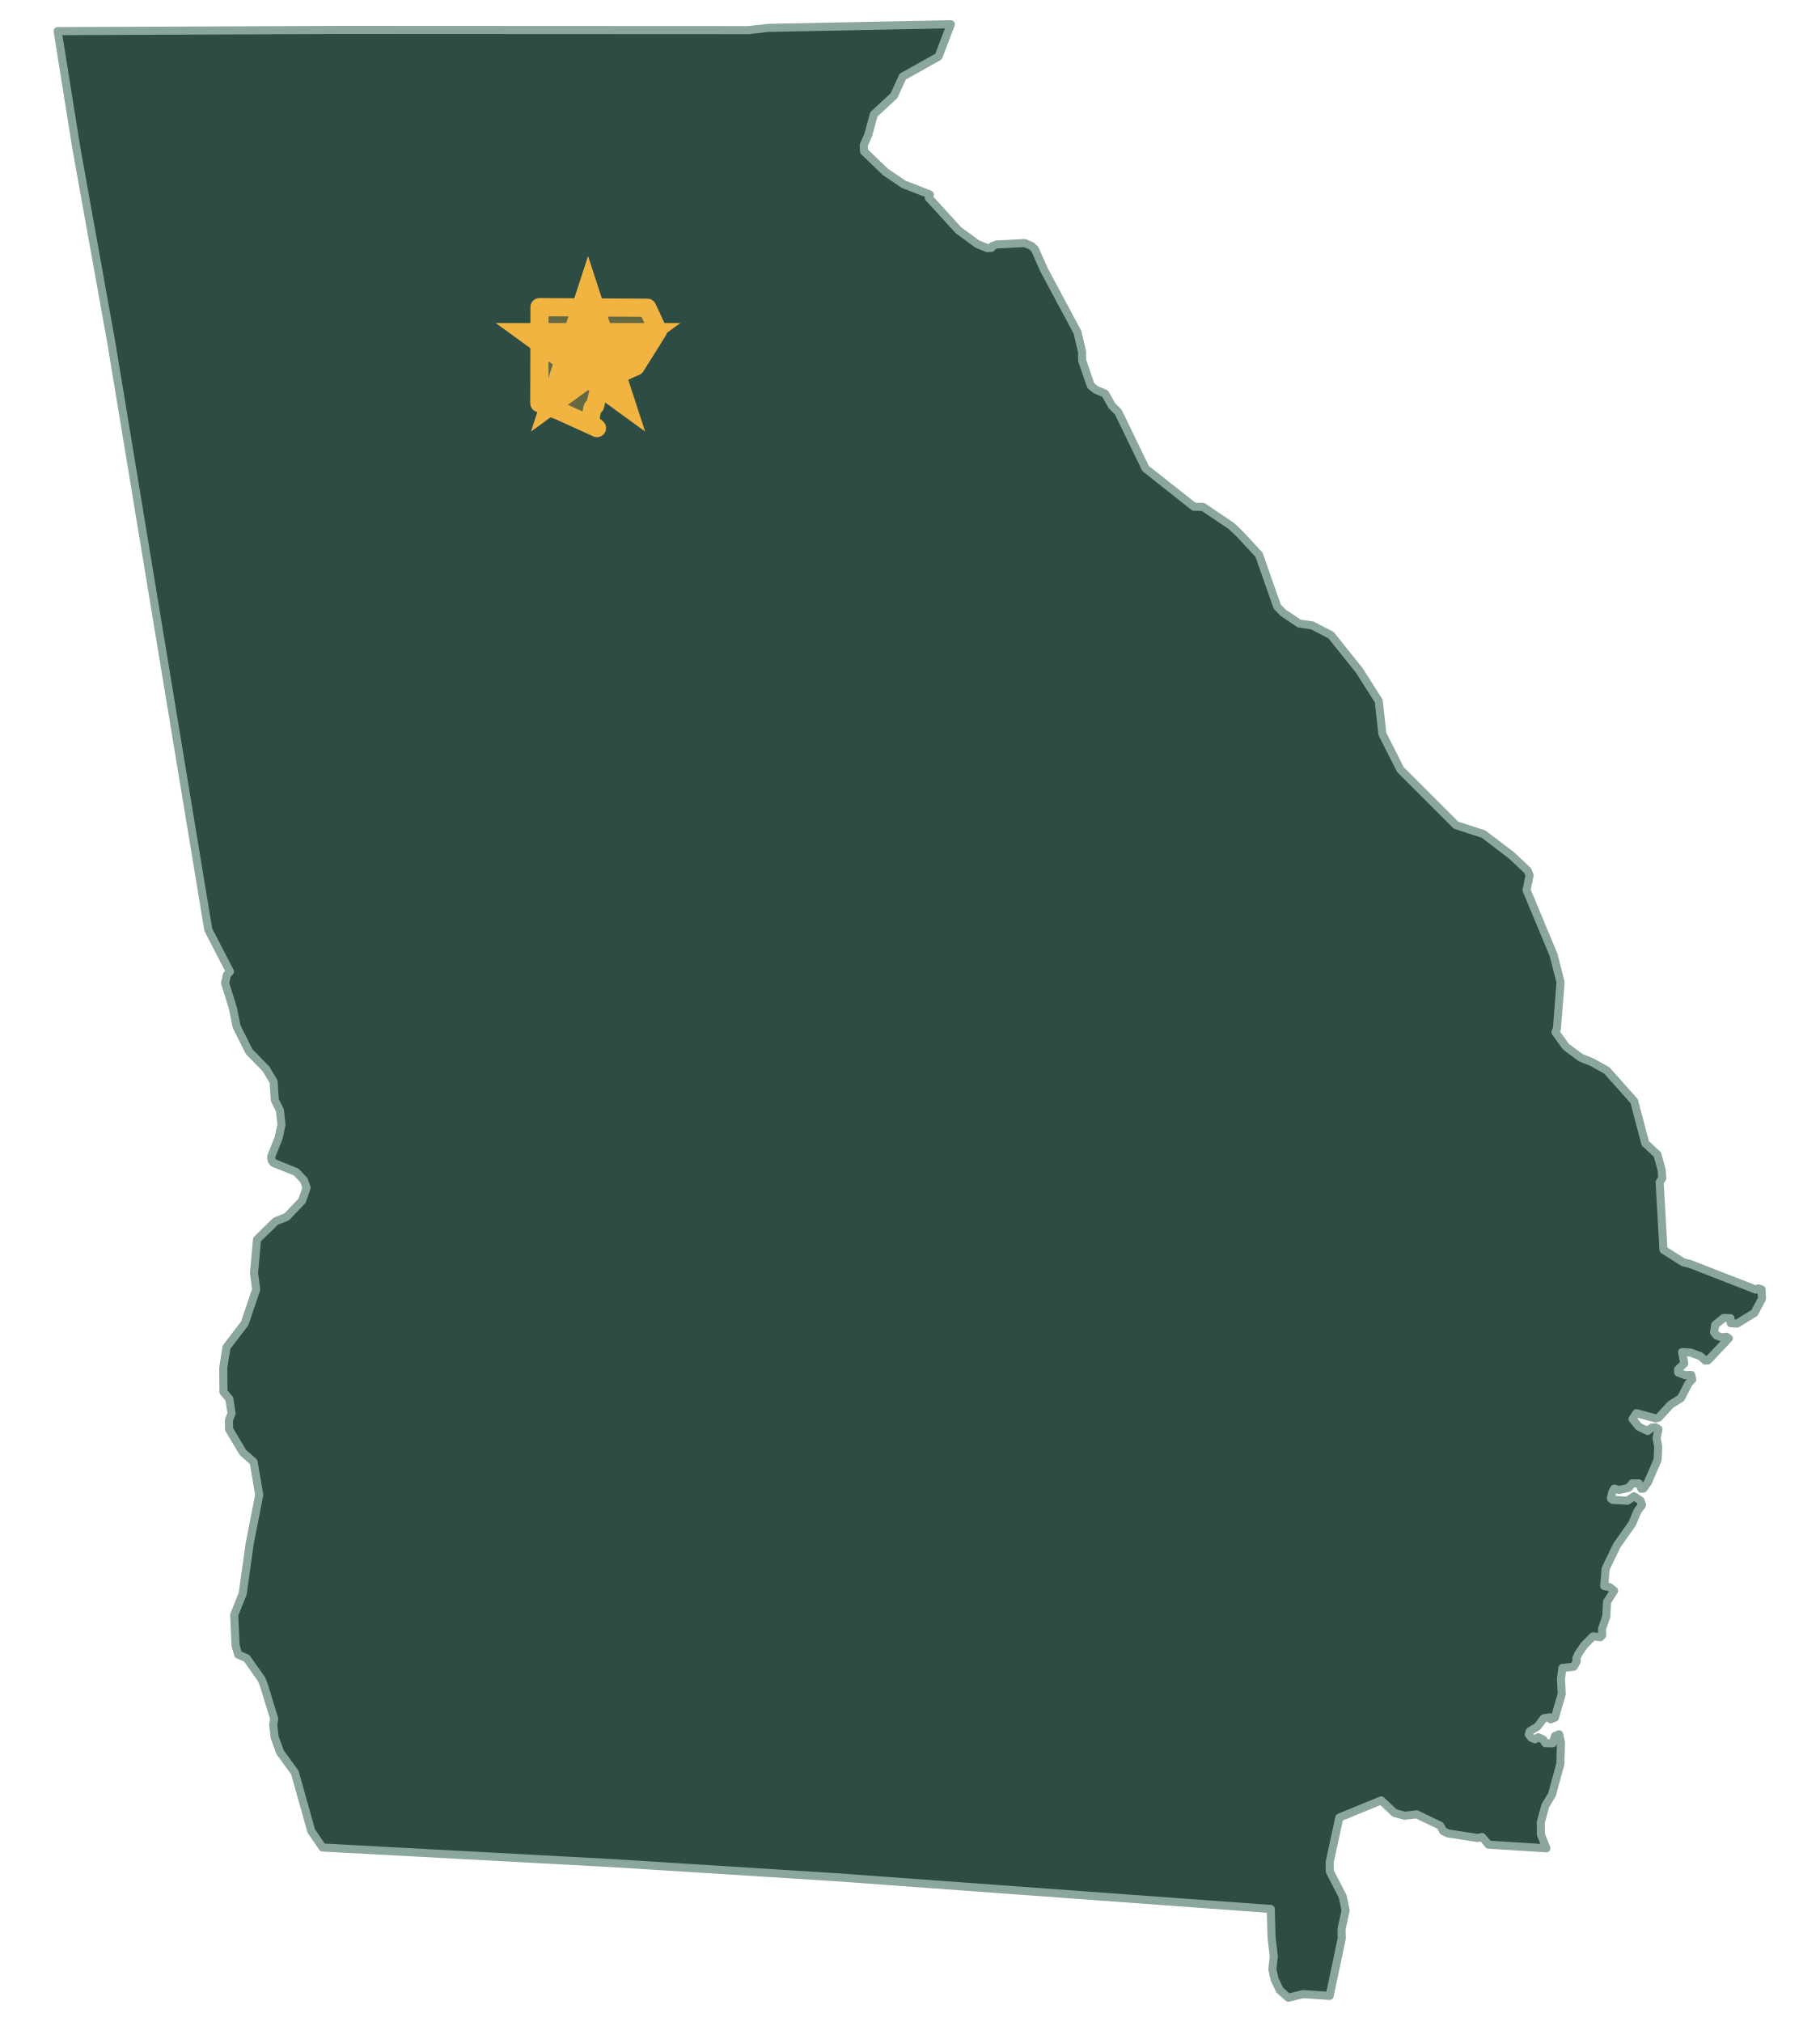
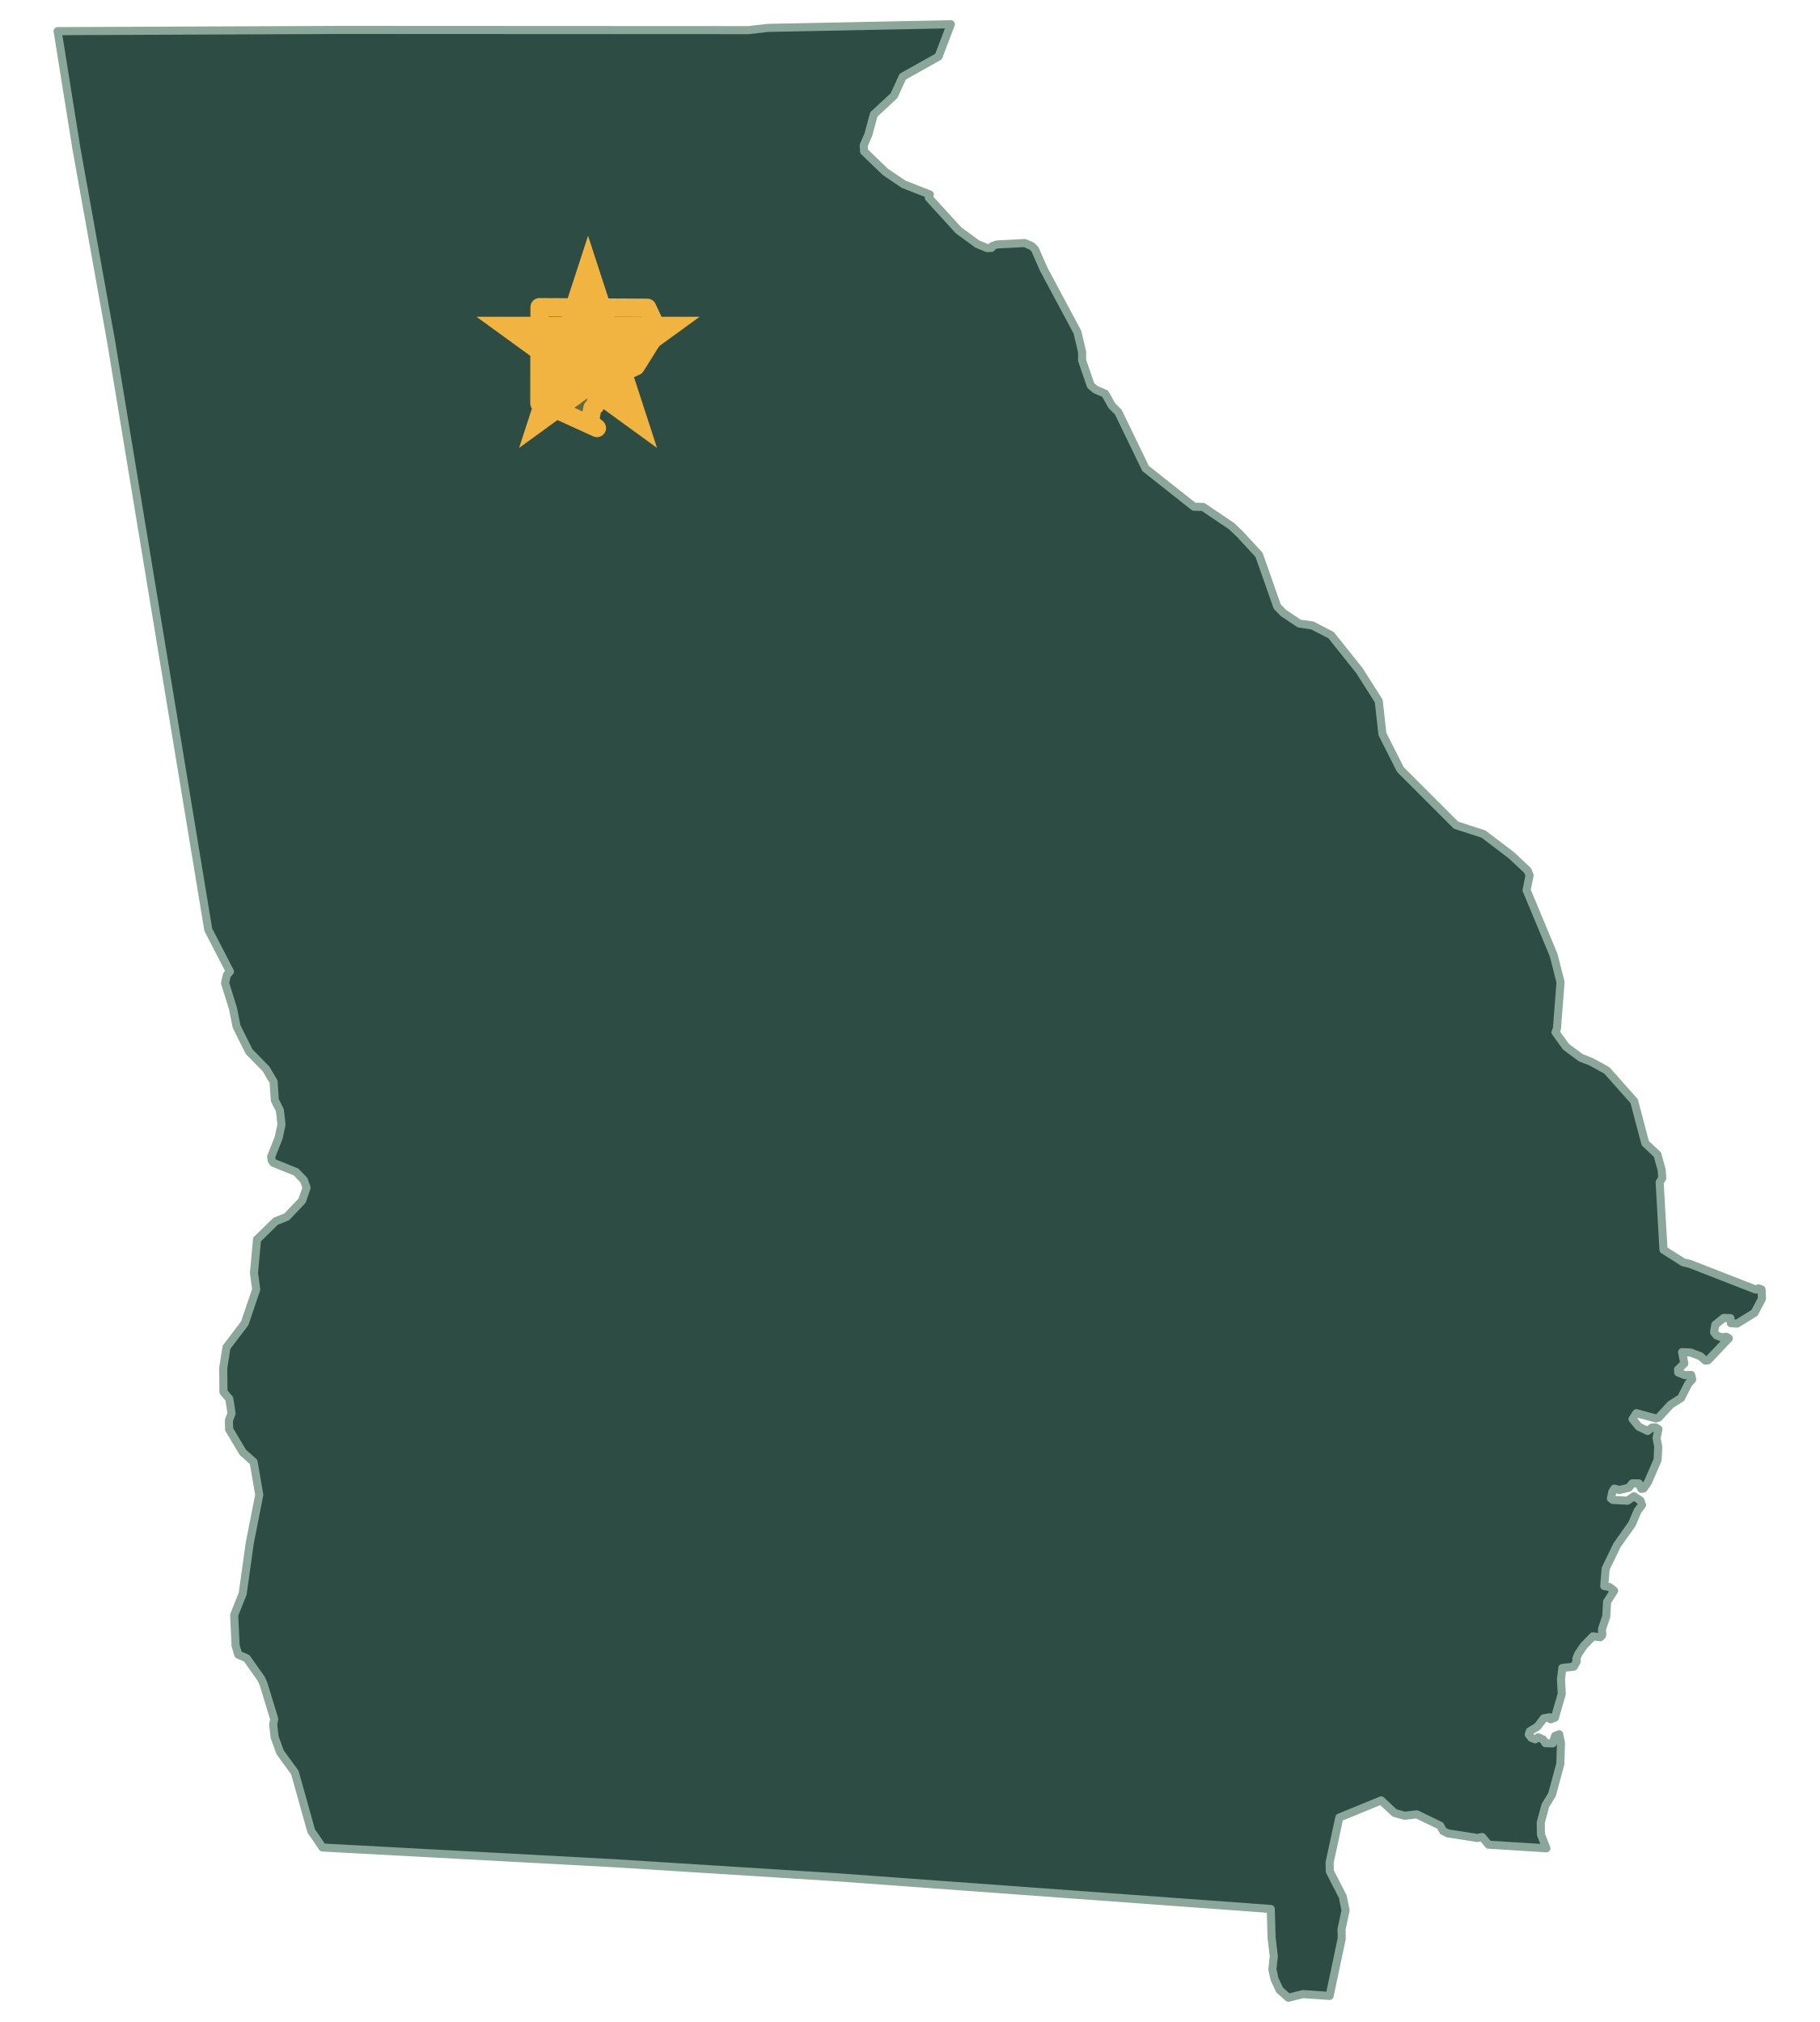
<svg xmlns="http://www.w3.org/2000/svg" viewBox="0 0 900 1000" role="img" aria-label="Forsyth County within Georgia">
  <path d="M169.1 14.8 L370.2 14.9 L379.7 13.8 L470.2 12.0 L464.1 28.0 L446.4 37.9 L442.1 47.3 L432.1 56.6 L429.4 66.6 L427.1 71.9 L427.3 74.9 L437.8 85.0 L446.8 91.1 L459.8 96.2 L459.3 97.8 L474.0 113.9 L483.3 120.7 L488.2 122.7 L490.3 122.6 L490.7 121.7 L493.0 120.9 L506.7 120.2 L510.2 121.7 L511.8 123.3 L516.2 133.3 L532.8 164.3 L535.1 174.0 L535.1 178.2 L539.4 190.7 L541.8 192.7 L546.5 194.7 L549.8 200.6 L553.0 203.8 L566.5 231.7 L590.4 250.6 L594.9 250.7 L609.0 260.2 L613.0 264.0 L622.6 274.4 L631.6 300.0 L634.6 303.1 L642.5 308.4 L648.9 309.3 L658.2 314.1 L672.2 331.6 L681.8 346.7 L683.6 363.0 L692.5 380.6 L720.0 408.1 L733.6 412.5 L747.4 423.0 L755.4 430.5 L756.4 432.9 L754.9 440.2 L768.3 472.4 L771.7 485.8 L769.9 508.8 L769.2 510.5 L774.4 517.7 L781.7 523.1 L787.0 525.2 L794.6 529.4 L808.1 544.6 L813.6 565.4 L819.6 571.0 L821.7 578.6 L822.0 582.7 L820.7 584.7 L822.6 618.1 L832.4 624.3 L835.7 625.1 L868.3 637.8 L869.5 637.2 L871.1 637.7 L871.3 642.3 L867.6 649.3 L859.0 654.6 L855.9 654.4 L855.7 651.9 L852.4 651.8 L848.2 655.2 L847.6 658.9 L848.9 660.5 L851.4 661.4 L853.7 661.1 L854.9 661.9 L844.6 672.8 L843.3 672.9 L840.8 670.7 L836.0 668.9 L831.8 668.7 L832.9 674.3 L829.8 677.3 L829.9 678.8 L833.2 680.1 L836.3 680.0 L836.8 682.2 L834.9 684.3 L831.3 691.4 L826.1 694.7 L820.2 701.1 L818.8 701.5 L809.2 698.9 L807.3 701.8 L810.4 705.6 L814.8 707.7 L816.9 706.0 L818.7 705.9 L820.1 706.8 L819.2 711.2 L820.0 715.5 L819.7 722.0 L814.9 733.1 L812.7 736.2 L811.7 736.3 L810.4 733.6 L807.2 733.6 L805.4 735.8 L800.7 736.9 L798.3 736.2 L797.3 737.8 L796.6 741.1 L797.5 741.8 L804.8 742.2 L808.0 740.0 L811.2 742.1 L812.0 744.3 L809.8 747.2 L807.1 753.6 L799.6 764.2 L794.0 775.8 L793.3 784.4 L795.9 784.9 L798.2 786.7 L794.7 792.2 L794.3 799.5 L792.2 805.6 L792.3 808.7 L791.4 809.7 L787.7 809.3 L783.3 813.8 L780.5 817.9 L779.5 820.3 L779.7 821.7 L778.2 824.3 L772.6 824.9 L771.9 830.5 L772.3 837.7 L768.9 849.5 L766.8 850.3 L766.4 849.3 L763.4 849.8 L760.3 853.9 L756.5 856.2 L756.0 857.8 L757.2 859.4 L759.1 860.2 L760.7 859.2 L763.1 860.3 L764.2 862.1 L767.8 862.2 L769.0 858.5 L771.0 857.7 L771.9 861.9 L771.6 872.3 L767.5 887.5 L764.2 892.9 L761.9 901.4 L762.0 907.3 L764.7 914.1 L736.1 912.3 L732.9 908.5 L730.6 909.0 L715.9 906.7 L713.7 905.6 L712.2 902.9 L700.6 897.3 L694.6 898.0 L689.6 896.6 L683.0 890.4 L662.3 898.9 L657.5 921.1 L657.6 925.5 L664.0 938.0 L665.4 944.8 L663.4 954.1 L663.5 958.7 L657.5 987.1 L644.3 986.2 L637.1 988.0 L632.8 984.2 L630.3 978.9 L629.2 974.0 L629.9 967.5 L628.8 958.2 L628.4 944.1 L413.4 928.4 L304.2 921.5 L159.5 913.7 L153.9 905.5 L145.8 876.6 L138.5 866.6 L135.8 859.1 L135.1 852.9 L135.6 850.1 L130.3 832.8 L129.2 830.3 L122.0 820.1 L117.8 818.3 L116.5 813.8 L115.8 798.7 L120.0 788.2 L123.5 763.2 L128.2 739.3 L125.4 723.0 L120.1 718.3 L113.3 706.9 L113.2 702.4 L114.5 699.0 L113.4 691.8 L110.5 688.4 L110.4 676.5 L112.0 666.3 L121.0 654.5 L126.7 637.7 L125.6 629.6 L127.1 613.0 L136.3 604.0 L141.8 601.8 L149.4 593.8 L151.6 587.4 L150.3 583.7 L146.4 579.6 L135.2 575.1 L134.3 573.8 L134.1 572.0 L137.8 562.7 L139.2 556.2 L138.4 549.1 L135.9 544.1 L135.3 535.0 L131.6 528.7 L123.2 520.1 L117.0 507.7 L115.2 498.7 L111.3 486.2 L112.2 482.2 L113.7 480.5 L103.0 459.8 L55.0 169.2 L37.8 73.5 L28.5 15.4 L169.1 14.8 Z" fill="#16382F" stroke="#7E9C90" stroke-width="4" stroke-linejoin="round" opacity="0.9" />
  <path d="M266.8 151.9 L320.1 152.2 L325.4 163.6 L314.4 181.2 L299.3 188.0 L295.7 194.7 L294.3 200.6 L293.0 201.7 L291.6 208.7 L295.2 211.7 L277.0 203.4 L266.7 199.4 L266.8 151.9 Z" fill="#F2B441" fill-opacity="0.28" stroke="#F2B441" stroke-width="9" stroke-linejoin="round" />
-   <path d="M0.0 -1.0 L0.225 -0.309 L0.951 -0.309 L0.363 0.118 L0.588 0.809 L0.0 0.382 L-0.588 0.809 L-0.363 0.118 L-0.951 -0.309 L-0.225 -0.309 Z" fill="#F2B441" transform="translate(290.8 174.6) scale(48)" />
+   <path d="M0.0 -1.0 L0.225 -0.309 L0.951 -0.309 L0.363 0.118 L0.588 0.809 L0.0 0.382 L-0.588 0.809 L-0.363 0.118 L-0.951 -0.309 L-0.225 -0.309 Z" fill="#F2B441" transform="translate(290.8 174.6) scale(58)" />
</svg>
